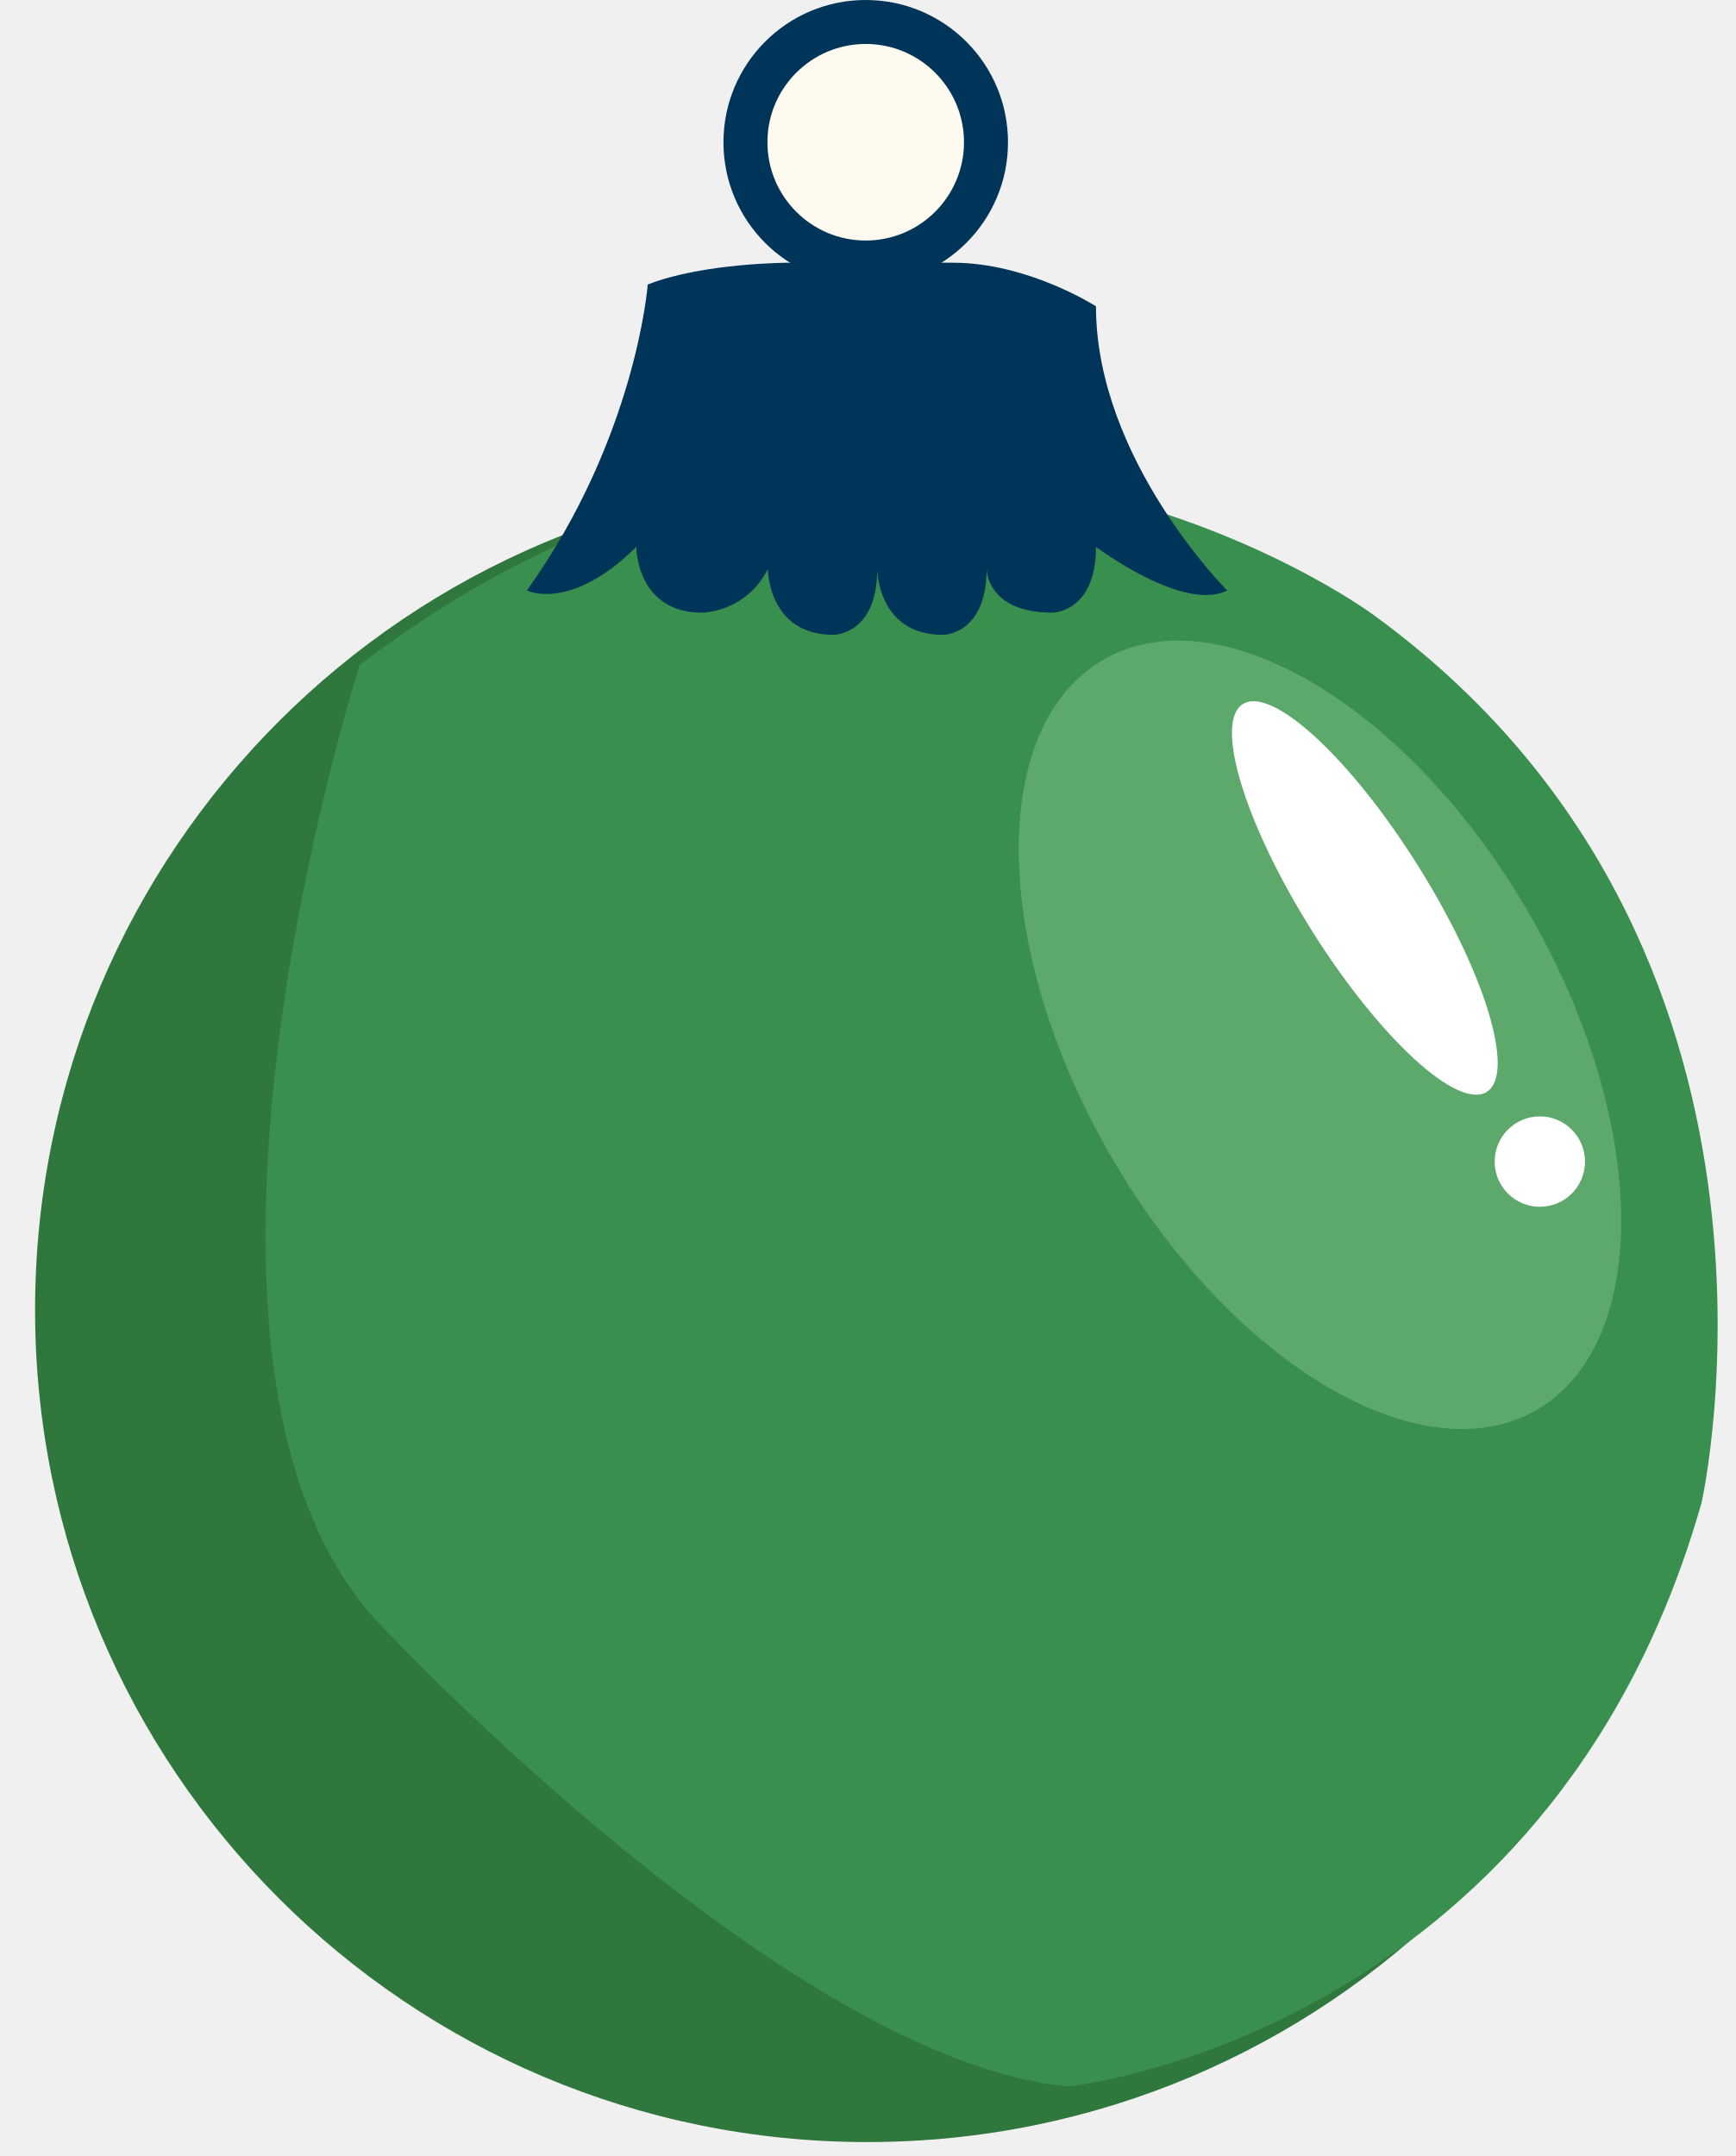
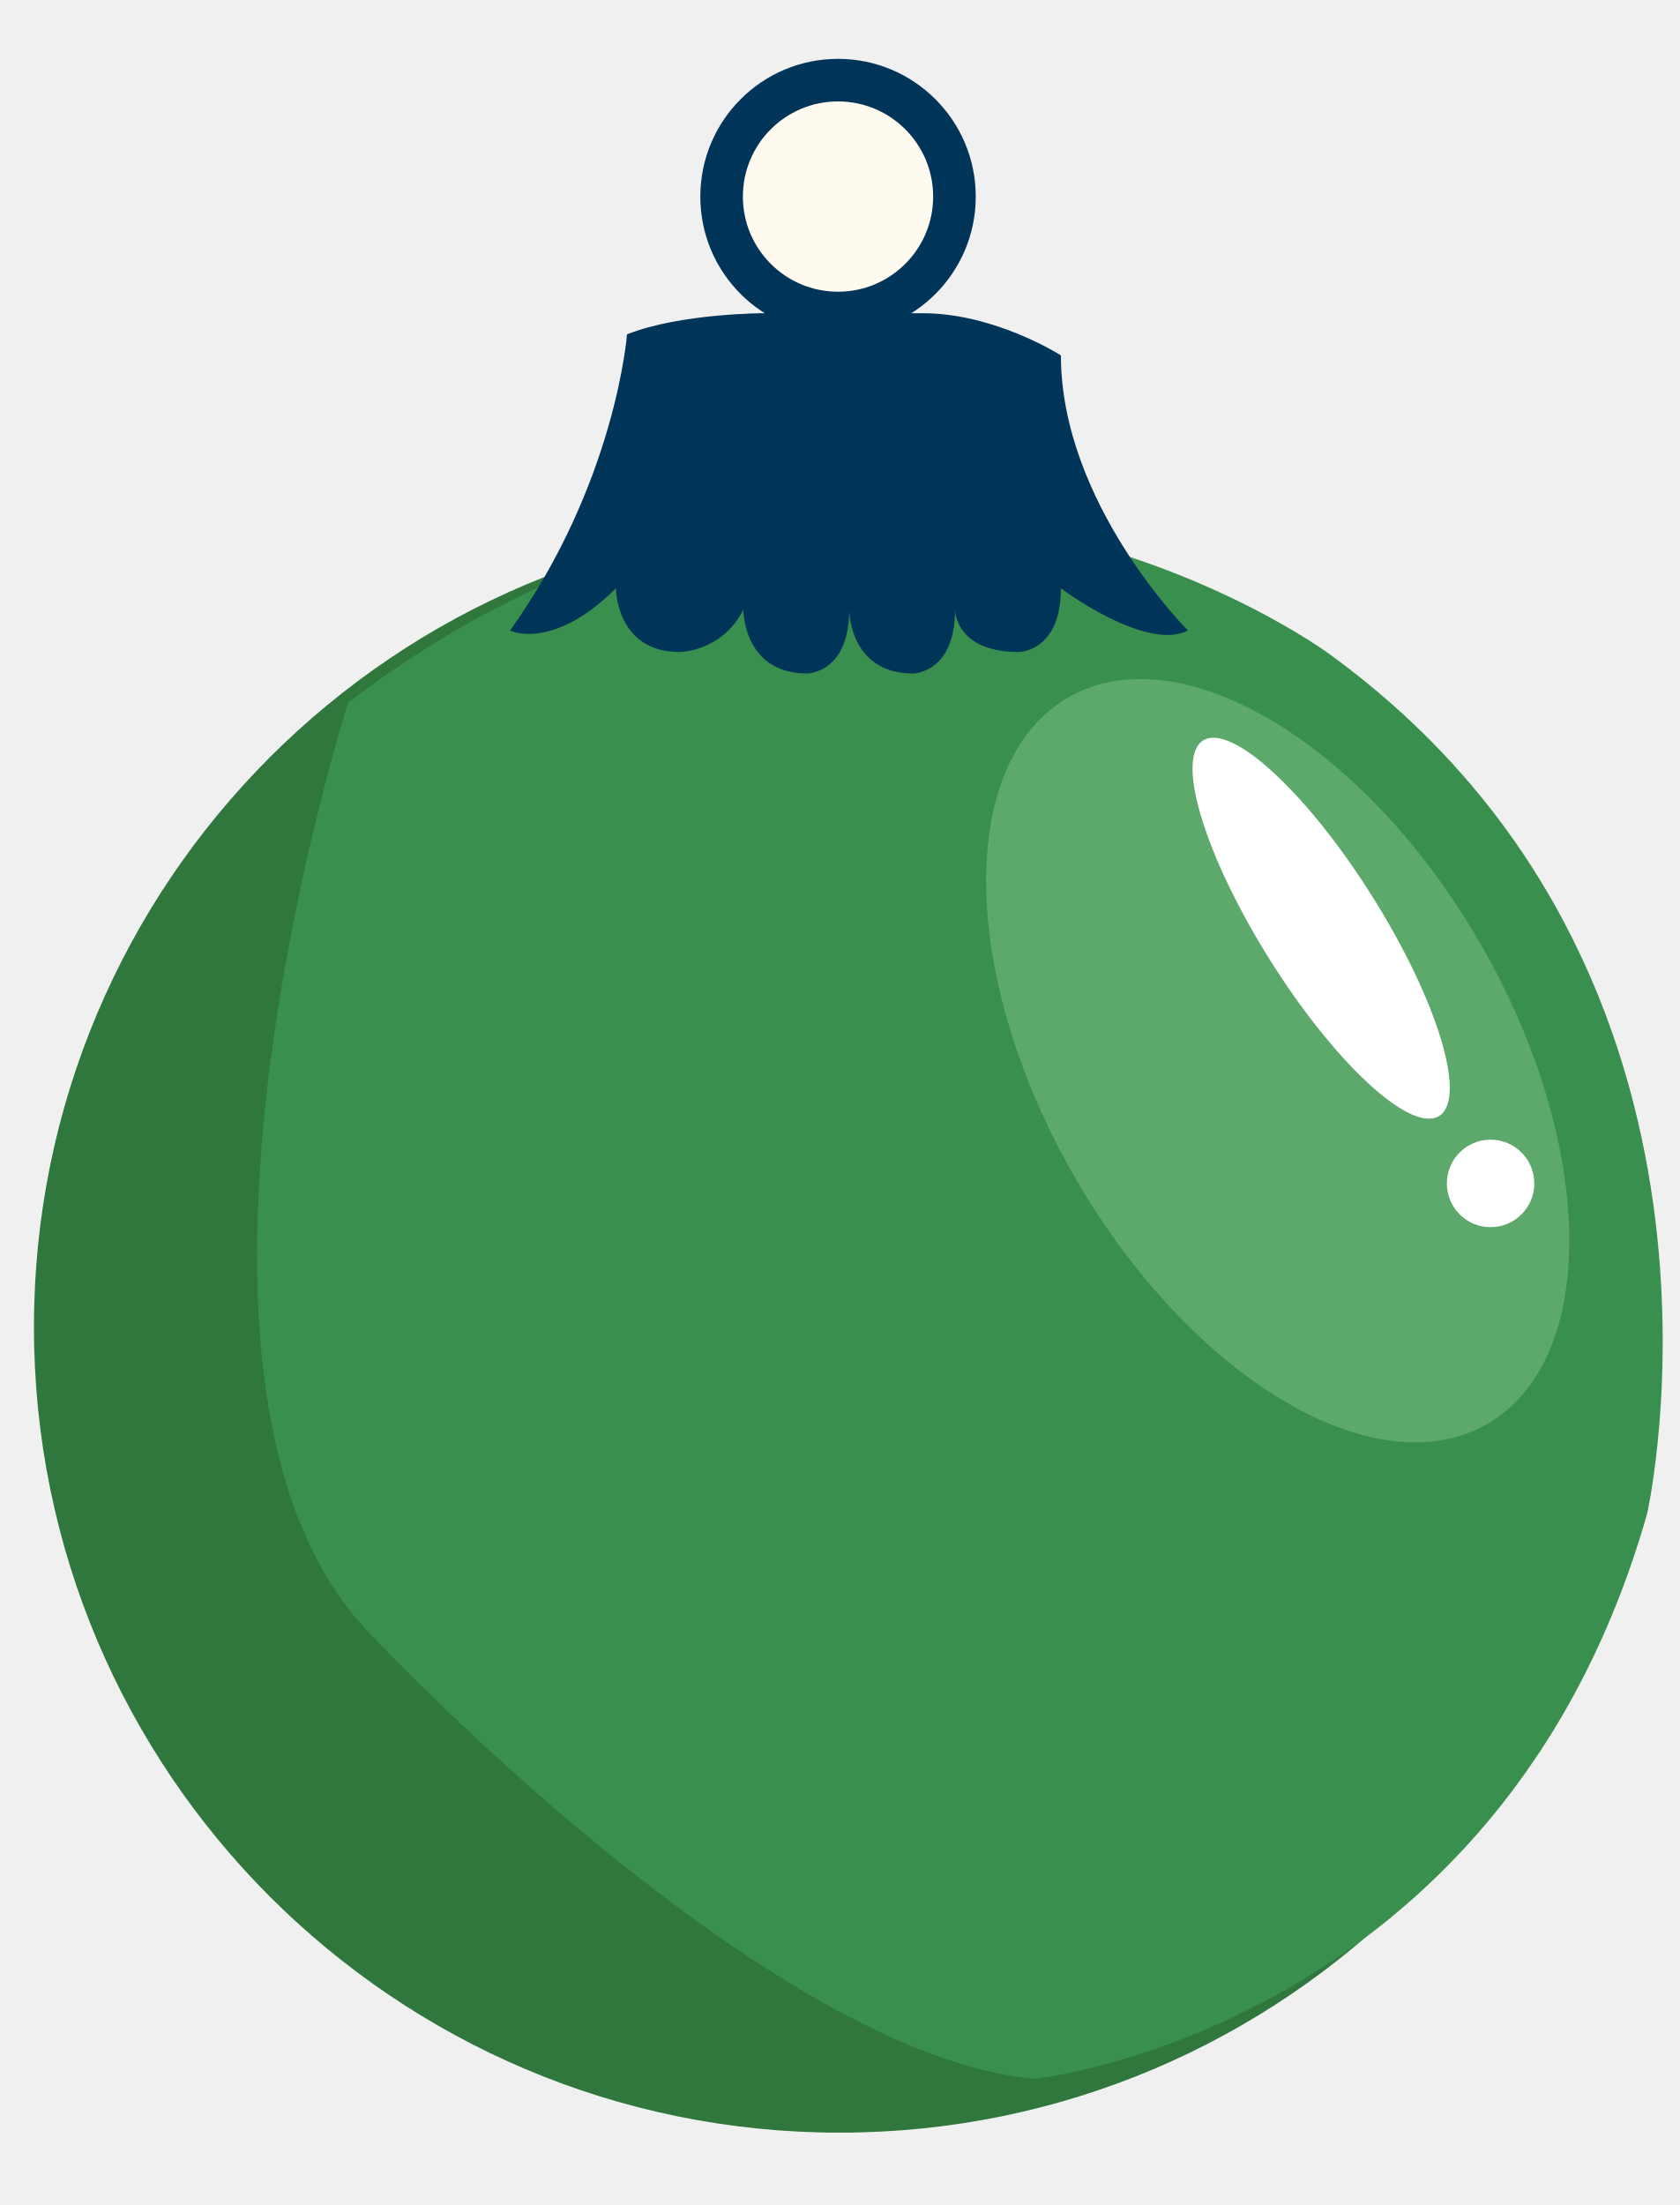
- <svg xmlns="http://www.w3.org/2000/svg" width="33" height="41" viewBox="0 0 33 41" fill="none">
+ <svg xmlns="http://www.w3.org/2000/svg" width="32" height="42" viewBox="0 0 33 41" fill="none">
  <path d="M16.493 40.735C25.234 40.735 32.32 33.65 32.32 24.909C32.32 16.168 25.234 9.082 16.493 9.082C7.753 9.082 0.667 16.168 0.667 24.909C0.667 33.65 7.753 40.735 16.493 40.735Z" fill="#2F773C" />
  <path d="M6.839 12.646C6.839 12.646 2.506 26.159 7.322 30.99C7.322 30.99 15.024 39.197 20.322 39.679C20.322 39.679 29.471 38.715 32.358 28.578C32.358 28.578 34.762 17.959 26.102 11.681C26.102 11.681 16.953 4.921 6.839 12.646Z" fill="#398F4D" />
  <path d="M29.22 26.813C31.419 25.543 31.357 21.32 29.083 17.38C26.808 13.44 23.181 11.276 20.983 12.545C18.784 13.815 18.845 18.038 21.12 21.977C23.395 25.917 27.021 28.082 29.22 26.813Z" fill="#5DA86B" />
  <path d="M29.283 22.949C29.757 22.949 30.142 22.564 30.142 22.09C30.142 21.615 29.757 21.23 29.283 21.23C28.808 21.23 28.424 21.615 28.424 22.09C28.424 22.564 28.808 22.949 29.283 22.949Z" fill="white" />
  <path d="M28.274 20.764C28.827 20.416 28.237 18.483 26.956 16.447C25.675 14.41 24.189 13.042 23.635 13.389C23.082 13.738 23.672 15.67 24.953 17.707C26.234 19.743 27.721 21.112 28.274 20.764Z" fill="white" />
  <path d="M15.009 4.996C15.009 4.996 13.366 4.996 12.318 5.411C12.318 5.411 12.1 8.32 10.02 11.229C10.02 11.229 10.848 11.643 12.1 10.4C12.1 10.4 12.1 11.651 13.351 11.651C13.351 11.651 14.18 11.651 14.602 10.822C14.602 10.822 14.602 12.073 15.853 12.073C15.853 12.073 16.682 12.073 16.682 10.822C16.682 10.822 16.682 12.073 17.933 12.073C17.933 12.073 18.762 12.073 18.762 10.822C18.762 10.822 18.762 11.651 20.013 11.651C20.013 11.651 20.842 11.651 20.842 10.4C20.842 10.4 22.508 11.651 23.337 11.229C23.337 11.229 20.842 8.734 20.842 5.825C20.842 5.825 19.553 4.996 18.121 4.996H15.009Z" fill="#013459" />
  <path d="M16.463 5.411C17.957 5.411 19.169 4.2 19.169 2.706C19.169 1.211 17.957 0 16.463 0C14.969 0 13.758 1.211 13.758 2.706C13.758 4.2 14.969 5.411 16.463 5.411Z" fill="#013459" />
  <path d="M16.463 4.574C17.495 4.574 18.332 3.737 18.332 2.705C18.332 1.673 17.495 0.836 16.463 0.836C15.431 0.836 14.594 1.673 14.594 2.705C14.594 3.737 15.431 4.574 16.463 4.574Z" fill="#FFFAEF" />
</svg>
